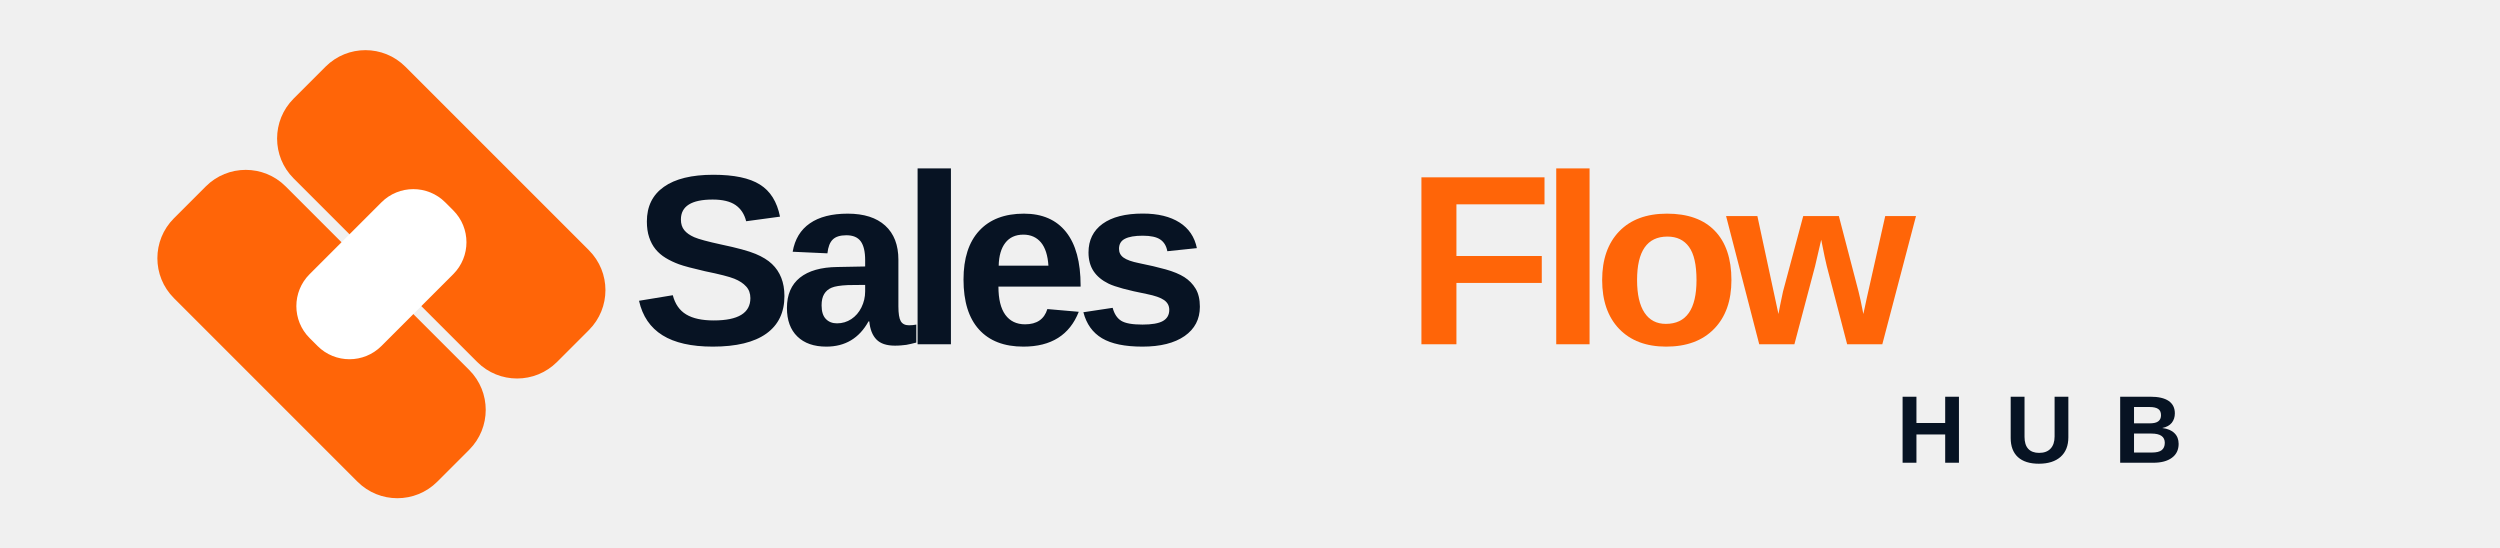
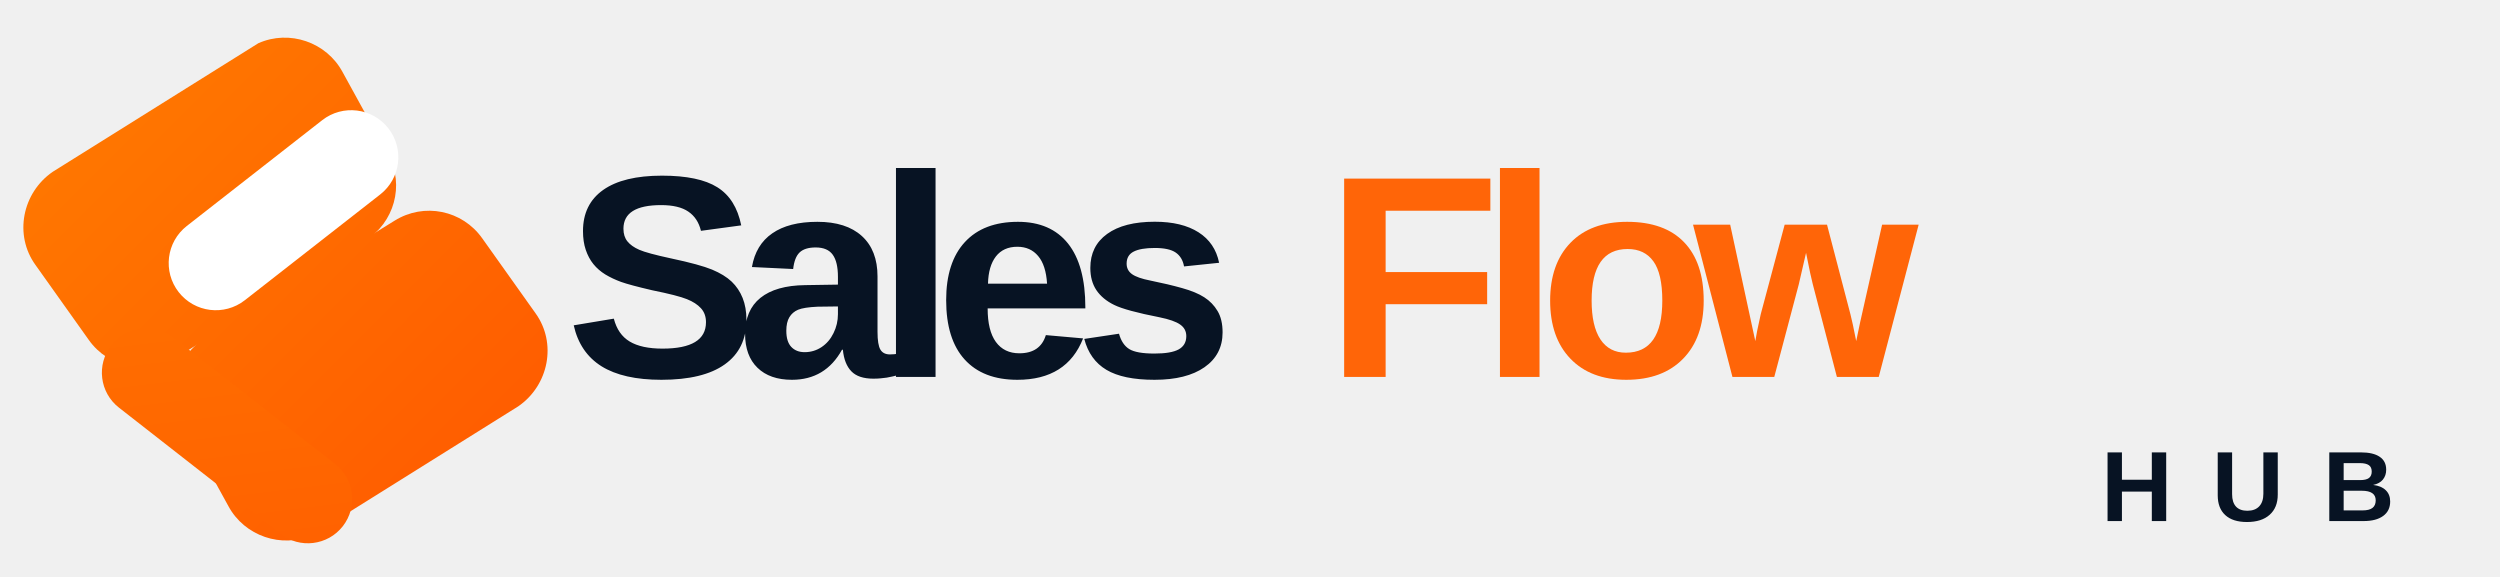
- <svg xmlns="http://www.w3.org/2000/svg" width="443" height="97" viewBox="0 0 443 97" fill="none">
-   <rect width="443" height="97" fill="transparent" />
-   <g transform="translate(34 15) rotate(-45 35 35)">
-     <rect x="6" y="0" width="28" height="66" rx="10" fill="#ff6508" />
-     <rect x="36" y="0" width="28" height="66" rx="10" fill="#ff6508" />
-     <rect x="18" y="24" width="34" height="18" rx="8" fill="white" />
+ <svg xmlns="http://www.w3.org/2000/svg" width="451" height="104" viewBox="0 0 451 104" fill="none">
+   <rect width="451" height="104" fill="transparent" />
+   <defs>
+     <linearGradient id="orange" x1="0" y1="10" x2="80" y2="90" gradientUnits="userSpaceOnUse">
+       <stop stop-color="#ff7a00" />
+       <stop offset="1" stop-color="#ff5b00" />
+     </linearGradient>
+   </defs>
+   <g transform="translate(3 7)">
+     <path d="M43.6 0.8C49.2 -1.7 55.9 0.6 58.8 6L67.1 21.1C70 26.4 68.1 33.2 62.9 36.4L28.8 57.5C23.5 60.8 16.6 59.4 13 54.3L3.4 40.8C-0.5 35.4 1 27.8 6.5 24L43.6 0.8Z" fill="url(#orange)" />
+     <path d="M53.4 89.5C47.8 92 41.1 89.7 38.2 84.3L29.9 69.2C27 63.9 28.9 57.1 34.1 53.9L68.2 32.8C73.5 29.5 80.4 30.9 84 36L93.6 49.5C97.5 54.9 96 62.5 90.5 66.3L53.4 89.5Z" fill="url(#orange)" />
+     <rect x="24" y="39" width="48" height="17" rx="8.5" transform="rotate(-38 24 39)" fill="white" />
+     <rect x="22" y="49" width="53" height="16" rx="8" transform="rotate(38 22 49)" fill="url(#orange)" />
  </g>
-   <text x="112" y="61" font-family="Arial Black, Arial, Helvetica, sans-serif" font-size="43" font-weight="900" letter-spacing="-2.5" fill="#071323">Sales</text>
-   <text x="249" y="61" font-family="Arial Black, Arial, Helvetica, sans-serif" font-size="43" font-weight="900" letter-spacing="-2.5" fill="#ff6508">Flow</text>
-   <text x="336" y="82" font-family="Arial, Helvetica, sans-serif" font-size="17" font-weight="900" letter-spacing="7" fill="#071323">HUB</text>
+   <text x="102" y="68" font-family="Arial Black, Arial, Helvetica, sans-serif" font-size="52" font-weight="900" letter-spacing="-3.8" fill="#071323">Sales</text>
+   <text x="239" y="68" font-family="Arial Black, Arial, Helvetica, sans-serif" font-size="52" font-weight="900" letter-spacing="-3.8" fill="#ff6508">Flow</text>
+   <text x="379" y="94" font-family="Arial, Helvetica, sans-serif" font-size="18" font-weight="900" letter-spacing="7" fill="#071323">HUB</text>
</svg>
